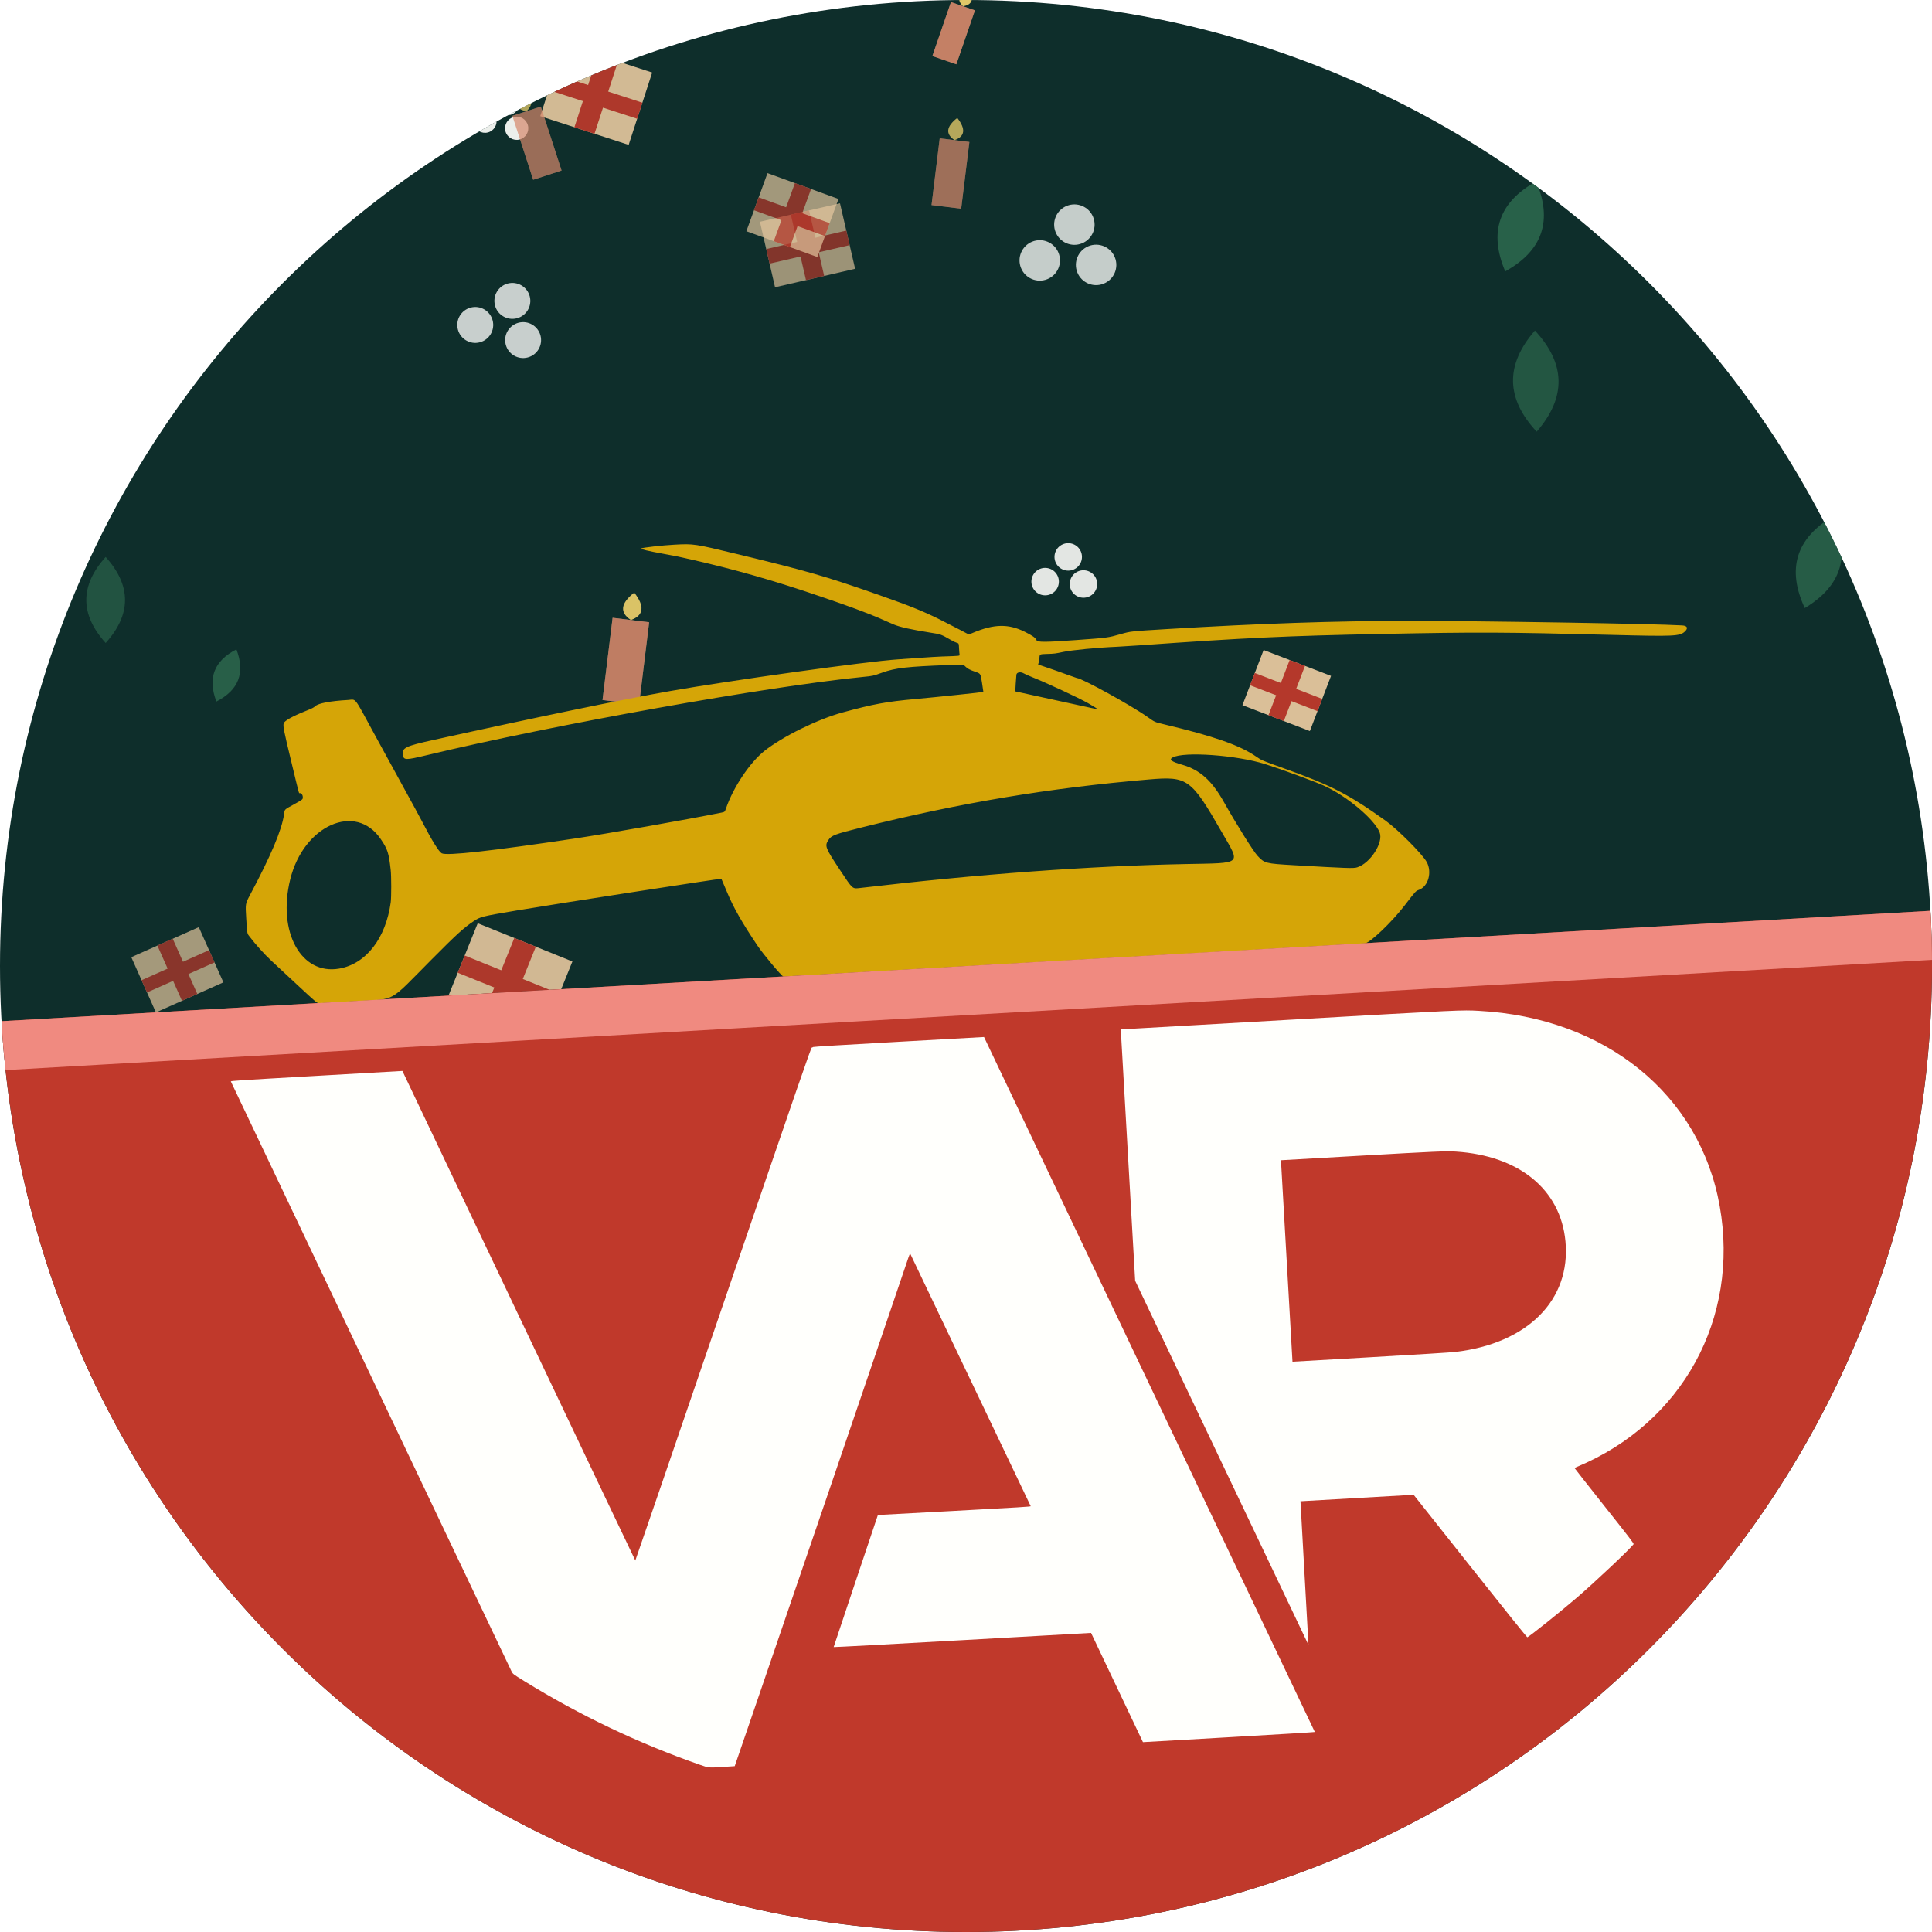
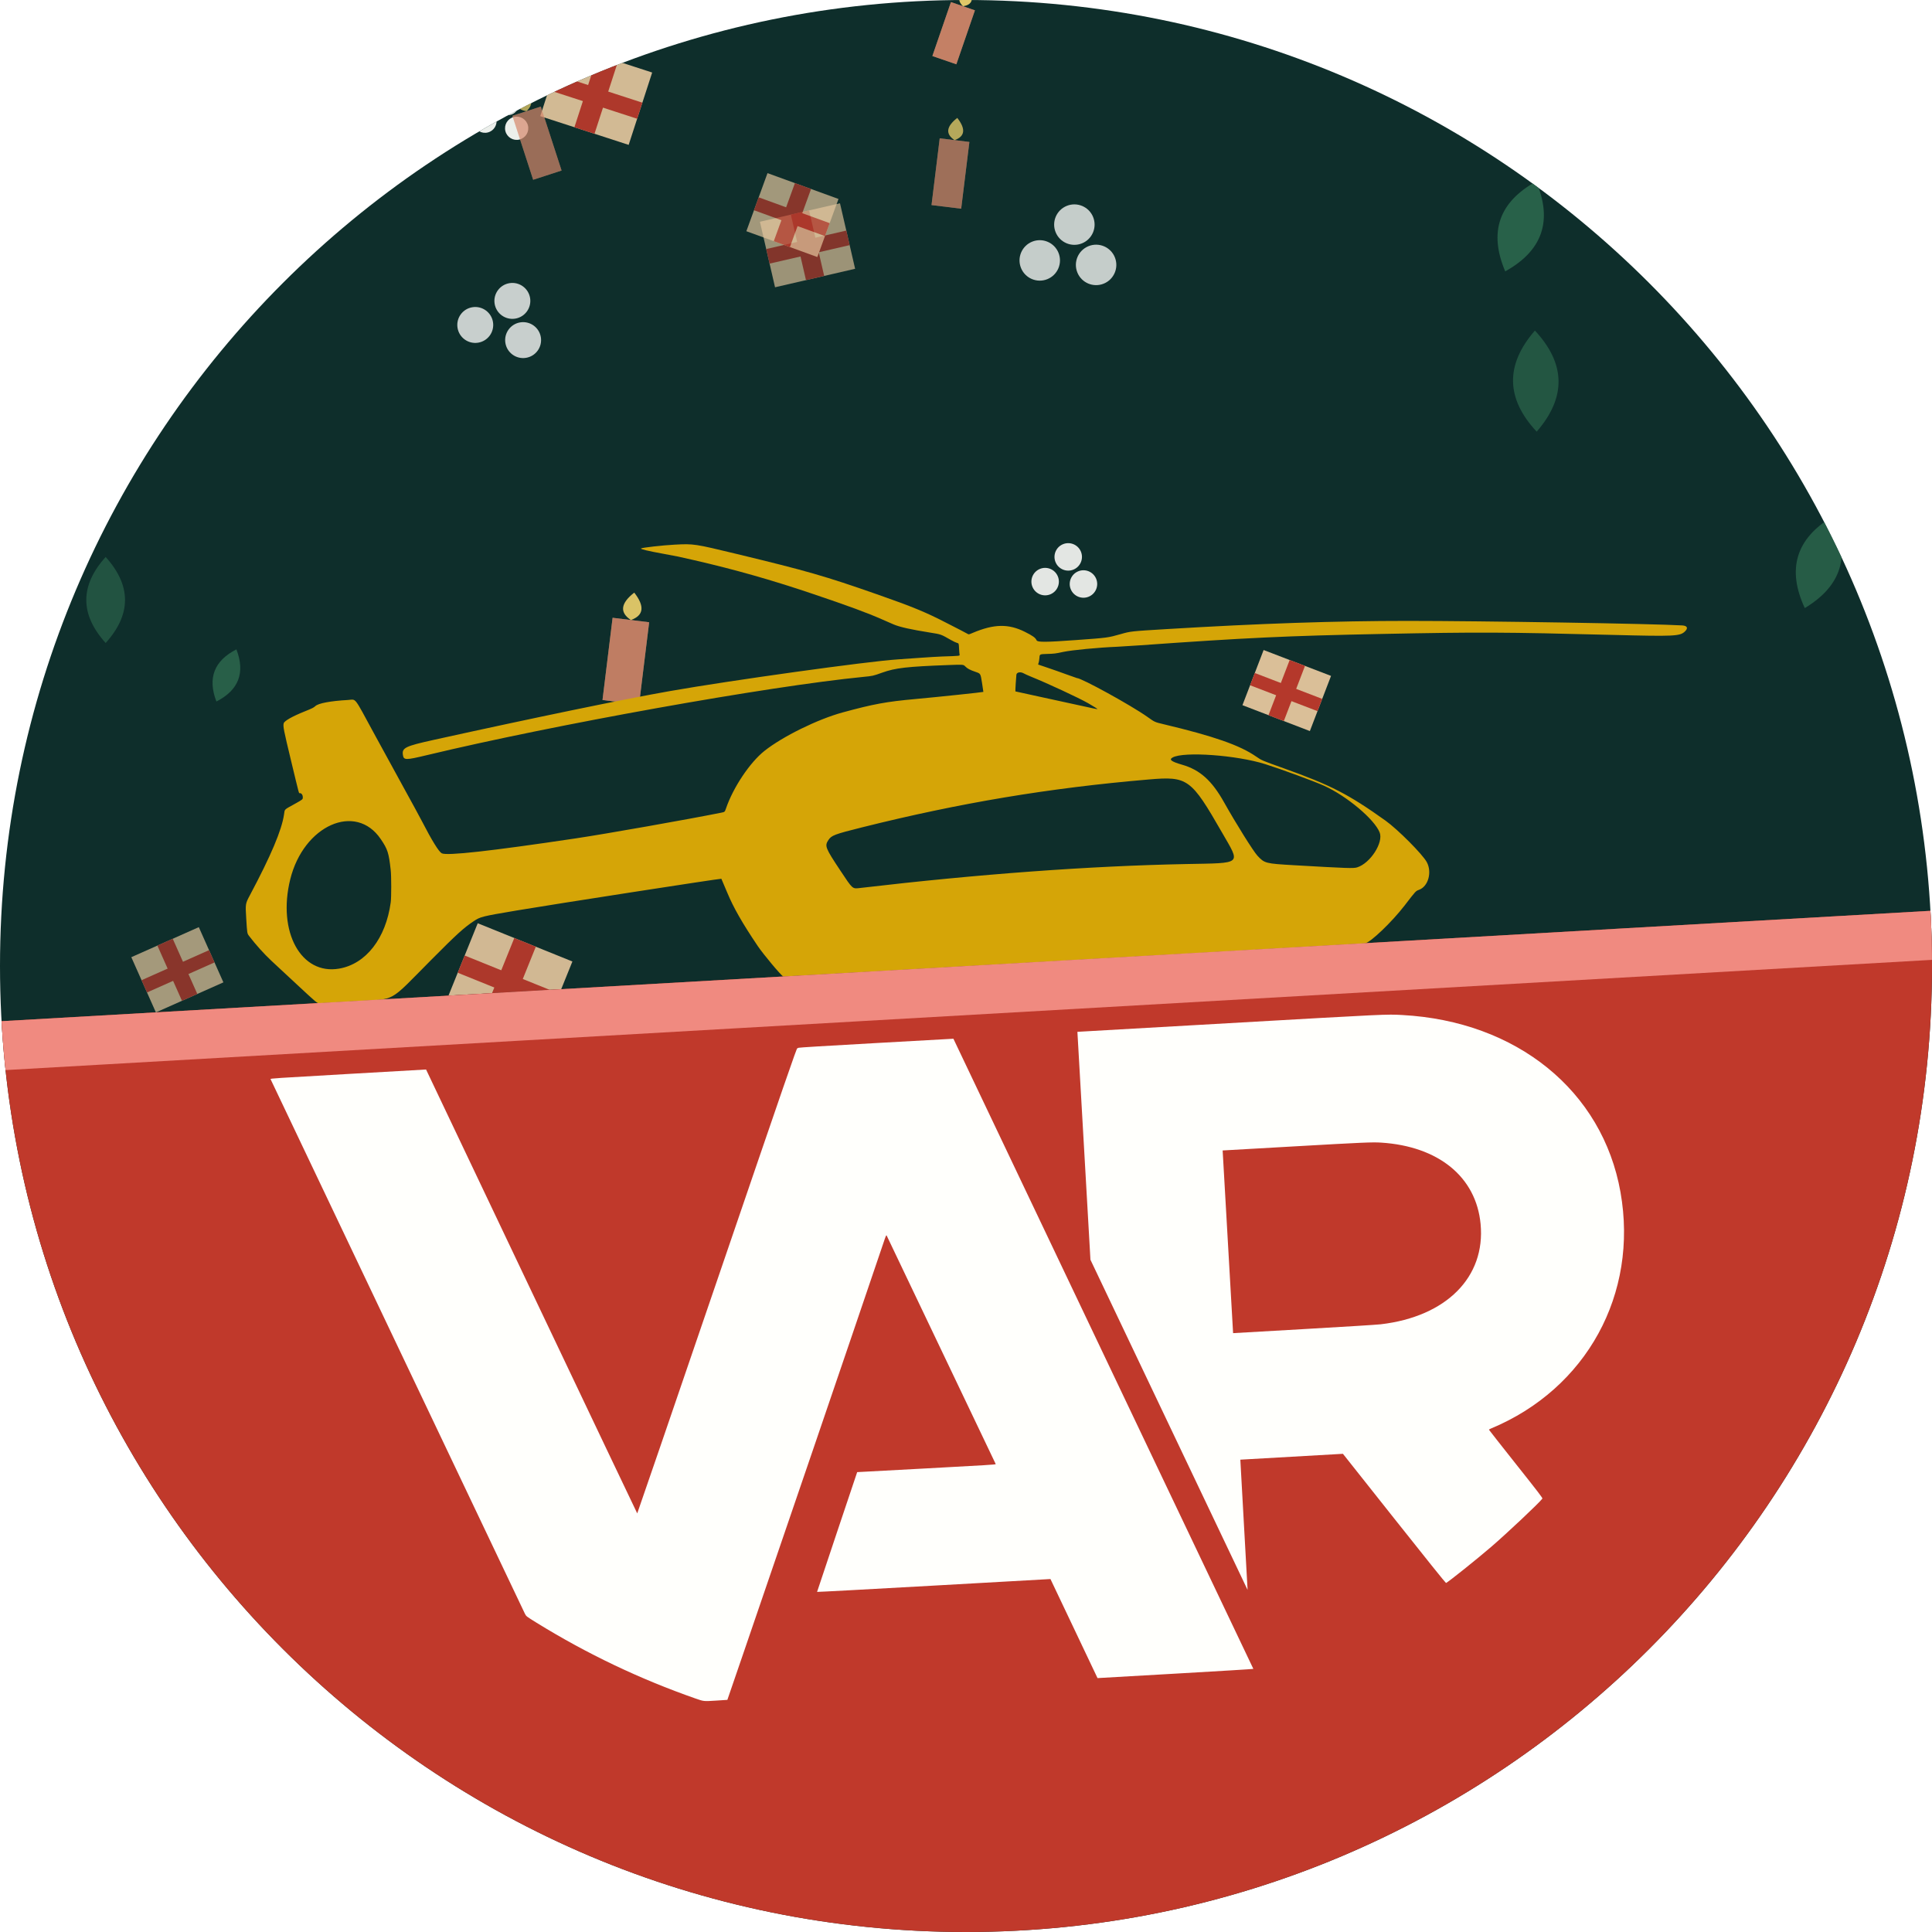
<svg xmlns="http://www.w3.org/2000/svg" viewBox="0 0 512 512" width="512" height="512">
  <defs>
    <clipPath id="e16">
      <circle cx="256" cy="256" r="256" />
    </clipPath>
  </defs>
  <g clip-path="url(#e16)">
    <circle cx="256" cy="256" r="256" fill="#0E2E2B" />
    <defs>
      <clipPath id="o17">
        <rect x="-512" y="-512" width="1536" height="768" transform="rotate(-3.275 256 256)" />
      </clipPath>
    </defs>
    <g clip-path="url(#o17)">
      <g transform="translate(110,11) scale(0.96) rotate(-17)" opacity="0.58">
        <path d="M0,-10 q9,10 0,20 q-9,-10 0,-20" fill="#2E6B4F" />
      </g>
      <g transform="translate(283,66) scale(1.34) rotate(-22)" opacity="0.76">
        <circle cx="-6" cy="0" r="4" fill="#FFFFFC" />
        <circle cx="3" cy="-4" r="4" fill="#FFFFFC" />
        <circle cx="4" cy="5" r="4" fill="#FFFFFC" />
      </g>
      <g transform="translate(133,31) scale(0.77) rotate(-14)" opacity="0.92">
        <circle cx="-6" cy="0" r="4" fill="#FFFFFC" />
        <circle cx="3" cy="-4" r="4" fill="#FFFFFC" />
        <circle cx="4" cy="5" r="4" fill="#FFFFFC" />
      </g>
      <g transform="translate(422,37) scale(0.90) rotate(6)" opacity="0.84">
        <circle cx="-6" cy="0" r="4" fill="#FFFFFC" />
        <circle cx="3" cy="-4" r="4" fill="#FFFFFC" />
        <circle cx="4" cy="5" r="4" fill="#FFFFFC" />
      </g>
      <g transform="translate(28,159) scale(1.14) rotate(0)" opacity="0.62">
        <path d="M0,-10 q9,10 0,20 q-9,-10 0,-20" fill="#2E6B4F" />
      </g>
      <g transform="translate(135,260) scale(1.23) rotate(22)" opacity="0.89">
        <rect x="-11" y="-9" width="22" height="18" fill="#E8C9A0" />
        <rect x="-2.5" y="-9" width="5" height="18" fill="#C0392B" />
        <rect x="-11" y="-1.5" width="22" height="4" fill="#C0392B" />
      </g>
      <g transform="translate(482,149) scale(1.27) rotate(17)" opacity="0.75">
        <path d="M0,-10 q9,10 0,20 q-9,-10 0,-20" fill="#2E6B4F" />
      </g>
      <g transform="translate(214,65) scale(0.99) rotate(-13)" opacity="0.65">
        <rect x="-11" y="-9" width="22" height="18" fill="#E8C9A0" />
        <rect x="-2.5" y="-9" width="5" height="18" fill="#C0392B" />
        <rect x="-11" y="-1.5" width="22" height="4" fill="#C0392B" />
      </g>
      <g transform="translate(25,117) scale(1.35) rotate(1)" opacity="0.81">
        <circle cx="-6" cy="0" r="4" fill="#FFFFFC" />
        <circle cx="3" cy="-4" r="4" fill="#FFFFFC" />
        <circle cx="4" cy="5" r="4" fill="#FFFFFC" />
      </g>
      <g transform="translate(60,179) scale(0.74) rotate(21)" opacity="0.80">
        <path d="M0,-10 q9,10 0,20 q-9,-10 0,-20" fill="#2E6B4F" />
      </g>
      <g transform="translate(133,85) scale(1.19) rotate(-9)" opacity="0.77">
        <circle cx="-6" cy="0" r="4" fill="#FFFFFC" />
        <circle cx="3" cy="-4" r="4" fill="#FFFFFC" />
        <circle cx="4" cy="5" r="4" fill="#FFFFFC" />
      </g>
      <g transform="translate(36,-2) scale(0.85) rotate(13)" opacity="0.80">
        <rect x="-4" y="-8" width="8" height="18" fill="#E8C9A0" />
        <rect x="-4" y="-8" width="8" height="18" fill="#C0392B" opacity=".45" />
        <path d="M0,-14 q4,4 0,6 q-4,-2 0,-6" fill="#F5D76E" />
      </g>
      <g transform="translate(47,257) scale(0.89) rotate(-24)" opacity="0.69">
        <rect x="-11" y="-9" width="22" height="18" fill="#E8C9A0" />
        <rect x="-2.5" y="-9" width="5" height="18" fill="#C0392B" />
        <rect x="-11" y="-1.5" width="22" height="4" fill="#C0392B" />
      </g>
      <g transform="translate(475,263) scale(1.18) rotate(23)" opacity="0.56">
        <circle cx="-6" cy="0" r="4" fill="#FFFFFC" />
        <circle cx="3" cy="-4" r="4" fill="#FFFFFC" />
        <circle cx="4" cy="5" r="4" fill="#FFFFFC" />
      </g>
      <g transform="translate(158,25) scale(1.12) rotate(18)" opacity="0.90">
        <rect x="-11" y="-9" width="22" height="18" fill="#E8C9A0" />
        <rect x="-2.5" y="-9" width="5" height="18" fill="#C0392B" />
        <rect x="-11" y="-1.5" width="22" height="4" fill="#C0392B" />
      </g>
      <g transform="translate(142,37) scale(0.99) rotate(-18)" opacity="0.70">
        <rect x="-4" y="-8" width="8" height="18" fill="#E8C9A0" />
        <rect x="-4" y="-8" width="8" height="18" fill="#C0392B" opacity=".45" />
        <path d="M0,-14 q4,4 0,6 q-4,-2 0,-6" fill="#F5D76E" />
      </g>
      <g transform="translate(163,-17) scale(0.73) rotate(-17)" opacity="0.86">
        <circle cx="-6" cy="0" r="4" fill="#FFFFFC" />
        <circle cx="3" cy="-4" r="4" fill="#FFFFFC" />
        <circle cx="4" cy="5" r="4" fill="#FFFFFC" />
      </g>
      <g transform="translate(530,149) scale(0.99) rotate(-15)" opacity="0.92">
        <rect x="-11" y="-9" width="22" height="18" fill="#E8C9A0" />
        <rect x="-2.5" y="-9" width="5" height="18" fill="#C0392B" />
        <rect x="-11" y="-1.5" width="22" height="4" fill="#C0392B" />
      </g>
      <g transform="translate(13,-4) scale(0.81) rotate(9)" opacity="0.61">
        <rect x="-11" y="-9" width="22" height="18" fill="#E8C9A0" />
        <rect x="-2.5" y="-9" width="5" height="18" fill="#C0392B" />
        <rect x="-11" y="-1.5" width="22" height="4" fill="#C0392B" />
      </g>
      <g transform="translate(282,152) scale(0.91) rotate(-23)" opacity="0.88">
        <circle cx="-6" cy="0" r="4" fill="#FFFFFC" />
        <circle cx="3" cy="-4" r="4" fill="#FFFFFC" />
        <circle cx="4" cy="5" r="4" fill="#FFFFFC" />
      </g>
      <g transform="translate(407,101) scale(1.34) rotate(-1)" opacity="0.65">
        <path d="M0,-10 q9,10 0,20 q-9,-10 0,-20" fill="#2E6B4F" />
      </g>
      <g transform="translate(252,45) scale(0.99) rotate(7)" opacity="0.72">
        <rect x="-4" y="-8" width="8" height="18" fill="#E8C9A0" />
        <rect x="-4" y="-8" width="8" height="18" fill="#C0392B" opacity=".45" />
        <path d="M0,-14 q4,4 0,6 q-4,-2 0,-6" fill="#F5D76E" />
      </g>
      <g transform="translate(255,-11) scale(0.87) rotate(-13)" opacity="0.63">
        <rect x="-4" y="-8" width="8" height="18" fill="#E8C9A0" />
        <rect x="-4" y="-8" width="8" height="18" fill="#C0392B" opacity=".45" />
        <path d="M0,-14 q4,4 0,6 q-4,-2 0,-6" fill="#F5D76E" />
      </g>
      <g transform="translate(210,57) scale(0.91) rotate(20)" opacity="0.68">
        <rect x="-11" y="-9" width="22" height="18" fill="#E8C9A0" />
        <rect x="-2.5" y="-9" width="5" height="18" fill="#C0392B" />
        <rect x="-11" y="-1.5" width="22" height="4" fill="#C0392B" />
      </g>
      <g transform="translate(527,99) scale(1.29) rotate(8)" opacity="0.87">
        <rect x="-11" y="-9" width="22" height="18" fill="#E8C9A0" />
        <rect x="-2.5" y="-9" width="5" height="18" fill="#C0392B" />
        <rect x="-11" y="-1.5" width="22" height="4" fill="#C0392B" />
      </g>
      <g transform="translate(253,8) scale(0.84) rotate(19)" opacity="0.91">
        <rect x="-4" y="-8" width="8" height="18" fill="#E8C9A0" />
        <rect x="-4" y="-8" width="8" height="18" fill="#C0392B" opacity=".45" />
        <path d="M0,-14 q4,4 0,6 q-4,-2 0,-6" fill="#F5D76E" />
      </g>
      <g transform="translate(166,174) scale(1.22) rotate(7)" opacity="0.88">
        <rect x="-4" y="-8" width="8" height="18" fill="#E8C9A0" />
        <rect x="-4" y="-8" width="8" height="18" fill="#C0392B" opacity=".45" />
        <path d="M0,-14 q4,4 0,6 q-4,-2 0,-6" fill="#F5D76E" />
      </g>
      <g transform="translate(341,183) scale(0.87) rotate(21)" opacity="0.93">
        <rect x="-11" y="-9" width="22" height="18" fill="#E8C9A0" />
        <rect x="-2.5" y="-9" width="5" height="18" fill="#C0392B" />
        <rect x="-11" y="-1.5" width="22" height="4" fill="#C0392B" />
      </g>
      <g transform="translate(454,63) scale(1.11) rotate(-15)" opacity="0.71">
        <rect x="-4" y="-8" width="8" height="18" fill="#E8C9A0" />
        <rect x="-4" y="-8" width="8" height="18" fill="#C0392B" opacity=".45" />
        <path d="M0,-14 q4,4 0,6 q-4,-2 0,-6" fill="#F5D76E" />
      </g>
      <g transform="translate(403,60) scale(1.26) rotate(19)" opacity="0.83">
        <path d="M0,-10 q9,10 0,20 q-9,-10 0,-20" fill="#2E6B4F" />
      </g>
    </g>
    <defs>
      <clipPath id="f18">
        <rect x="-512" y="256" width="1536" height="1024" transform="rotate(-3.275 256 256)" />
      </clipPath>
    </defs>
    <g clip-path="url(#f18)">
      <g transform="rotate(-3.275 256 256)">
        <g transform="translate(0,256)">
          <rect x="-512" y="0" width="1536" height="1024" fill="#C0392B" />
        </g>
      </g>
    </g>
    <g fill="#D5A507" transform="translate(65.00,144.25) scale(0.382)">
      <path d="M35.7 305.27C27.86 297.99 20 290.67 18.23 289.02C12.94 284.07 7.26 277.76 2.59 271.63C1.3 269.94 1.3 269.94 0.67 259.67C0.04 249.4 0.04 249.4 3.21 243.43C17.85 215.93 25.31 198.26 26.9 187.33C27.45 183.58 26.65 184.36 34.25 180.13C39.92 176.97 39.91 176.98 39.91 175.49C39.91 173.85 39.02 172.61 37.83 172.6C37.11 172.6 37.81 175.22 31.69 149.81C26.64 128.87 26.11 126.2 26.67 124.15C27.12 122.49 32.62 119.37 41.13 115.95C46.53 113.78 47.49 113.3 48.58 112.26C50.67 110.26 58.97 108.69 71.24 107.99C77.19 107.64 74.98 104.81 89.29 131.15C96.15 143.79 105.73 161.29 110.57 170.04C115.41 178.79 120.75 188.62 122.44 191.88C129.48 205.52 134.23 213.21 136.29 214.34C139.72 216.22 170.18 212.83 229.23 204.01C250.02 200.91 306.75 190.88 330.23 186.17C332.66 185.68 332.66 185.68 333.54 183.12C338.5 168.63 350.1 151.3 360.17 143.32C372.8 133.3 397.13 121.34 414.41 116.63C435.84 110.79 444.66 109.17 464.81 107.34C479.81 105.98 511.76 102.62 512.05 102.38C512.08 102.36 511.65 99.49 511.1 96.01C510.1 89.68 510.1 89.68 506.87 88.58C502.65 87.13 501 86.26 499.45 84.67C498.18 83.37 498.18 83.37 487.88 83.75C459.05 84.82 451.08 85.73 441.9 89.01C435.4 91.33 435.45 91.31 428.8 91.97C362.81 98.45 214.12 125.11 126.21 146.21C111.13 149.83 109.91 149.82 109.35 146.09C108.62 141.18 110.96 140.04 130.7 135.68C199.78 120.43 262.82 107.4 294.63 101.81C336.98 94.36 431.41 81.22 452.54 79.84C455.13 79.67 462.05 79.18 467.91 78.75C473.77 78.33 480.74 77.91 483.41 77.82C496.02 77.41 495.76 77.44 495.55 76.49C495.44 76.03 495.28 74.08 495.18 72.17C495.01 68.69 495.01 68.69 493.75 68.38C493.06 68.2 491.24 67.34 489.71 66.47C482.4 62.32 482.87 62.48 475.05 61.23C461.69 59.09 454.17 57.41 449.82 55.59C448.42 55 444.91 53.47 442.02 52.19C431.61 47.57 418.28 42.66 392.8 34.08C364.87 24.67 339.59 17.5 311.76 11.09C299.95 8.37 299.99 8.38 290.21 6.6C279.38 4.63 274.04 3.36 274.55 2.87C275.14 2.3 289.73 0.65 297.88 0.23C311.16 -0.46 311.55 -0.4 341.15 6.74C389.7 18.46 402.15 22.04 437.97 34.58C462.99 43.33 472.02 47.05 486.52 54.55C489.7 56.2 494.13 58.47 496.36 59.59C498.58 60.72 500.74 61.86 501.14 62.13C501.87 62.62 501.89 62.62 504.82 61.38C519.4 55.23 529.43 55.03 540.79 60.69C546.35 63.46 548.17 64.78 548.98 66.6C549.58 67.97 555.31 67.94 575.92 66.45C598.39 64.83 598.39 64.83 607.34 62.29C614.29 60.32 614.14 60.33 639.56 58.79C703.41 54.93 756.26 53.13 806.36 53.13C858.12 53.13 977.54 55.09 996.82 56.26C1000.43 56.48 1001.17 58.14 998.71 60.49C995.29 63.76 991.43 63.94 948.73 62.85C873.08 60.91 856.08 60.83 788.97 62.17C722.22 63.5 694.67 64.8 620.01 70.11C613.86 70.55 607 70.98 604.77 71.07C591.89 71.59 573.5 73.35 567.47 74.64C561.97 75.82 561.32 75.9 556.36 76.04C551.11 76.19 551.11 76.19 550.94 78.75C550.84 80.16 550.57 81.77 550.34 82.33C550.01 83.11 549.99 83.38 550.24 83.47C550.42 83.53 553.42 84.55 556.9 85.72C560.39 86.9 566.25 88.96 569.93 90.32C573.61 91.67 576.74 92.77 576.89 92.77C580.14 92.77 614.7 111.79 625.81 119.69C630.93 123.34 630.93 123.34 636.87 124.75C672.02 133.12 689.95 139.38 701.29 147.24C705.18 149.93 705.18 149.93 720.24 155.31C752.95 166.98 765.35 173.35 790.99 191.66C799.5 197.73 816.67 214.97 819.64 220.42C823.42 227.36 820.75 237.21 814.42 239.63C811.9 240.59 812.26 240.2 804.25 250.61C795.46 262.02 780.6 276.24 776.87 276.82C775.66 277 373.53 299.94 373.25 299.84C371.87 299.33 359.32 284.34 355.46 278.59C344.66 262.51 338.75 252.16 334.39 241.69C332.21 236.45 330.36 232.1 330.28 232.02C329.97 231.71 213.68 249.73 187.97 254.08C164.08 258.12 163.13 258.35 158.5 261.43C151.54 266.06 146.73 270.44 129.11 288.18C98.73 318.77 105.03 315.29 77.25 316.85C63.91 317.61 52.31 318.29 51.48 318.37C49.96 318.52 49.96 318.52 35.7 305.27ZM65.16 294.35C83.73 291.12 97.51 273.39 100.91 248.38C101.38 244.97 101.37 230.17 100.9 226C99.56 213.99 98.8 211.61 94.02 204.55C76.64 178.83 40.43 194.92 31.18 232.47C22.2 268.91 38.7 298.96 65.16 294.35ZM426.51 238.42C508.82 228.76 585.47 223.14 652.64 221.81C692.24 221.03 690.56 222.48 677.71 200.11C656.08 162.43 653.86 160.82 626.75 163.14C557.73 169.02 495.94 179.34 427.86 196.36C408.78 201.13 406.7 201.91 404.56 205.13C401.84 209.25 402.31 210.47 412.79 226.27C421.54 239.45 421.09 239.05 426.51 238.42ZM771.34 224.12C780.47 221.3 789.76 206.88 786.96 199.86C783.31 190.7 764.16 174.62 748.38 167.48C741.64 164.43 718.63 155.97 707.64 152.51C687.74 146.23 651.12 143.59 643.34 147.88C640.63 149.37 642.43 150.74 649.96 152.91C662.3 156.47 670.56 163.87 679.03 178.98C687.23 193.6 699.29 212.89 702.16 215.99C707.1 221.32 707.66 221.47 727.59 222.62C764.71 224.76 768.81 224.9 771.34 224.12ZM591.15 114.24C591.15 114.08 588 112.11 584.82 110.28C578.3 106.55 556.35 96.34 545.07 91.8C543.08 91 540.82 89.97 540.03 89.52C537.82 88.26 535.19 88.74 534.96 90.44C534.72 92.22 534.14 101.92 534.27 102.04C534.33 102.09 541.55 103.67 550.3 105.55C559.05 107.43 571.61 110.17 578.21 111.63C589.8 114.19 591.15 114.47 591.15 114.24Z" fill-rule="evenodd" />
    </g>
    <g transform="translate(256,256) rotate(-3.275)">
      <rect x="-614.4" y="0" width="1228.8" height="13" fill="#F08A80" />
    </g>
    <g transform="rotate(-3.275 256 256)">
      <defs>
        <clipPath id="wc19">
          <circle cx="256" cy="256" r="249.00" />
        </clipPath>
      </defs>
      <g clip-path="url(#wc19)">
-         <g fill="#FFFFFC" transform="translate(59.73,275.00) scale(0.39253)">
+         <g fill="#FFFFFC" transform="translate(70.26,275.00) scale(0.35591)">
          <path d="M289.74 479.69C249.1 462.82 211.02 441.92 174.82 416.64C167.25 411.34 167.25 411.34 166.37 409.23C162.93 400.93 0.18 1.51 0.07 1.11C-0.06 0.62 2.84 0.59 58.01 0.59L116.09 0.59L185.06 170.03C222.99 263.22 254.1 339.51 254.19 339.56C254.28 339.61 285.4 263.37 323.34 170.12C384.28 20.39 392.41 0.59 392.96 0.59C393.29 0.59 393.7 0.46 393.87 0.29C394.06 0.1 413.57 0.02 451.79 0.07L509.42 0.15L544.76 86.85C564.2 134.53 608.31 242.75 642.78 327.34C677.26 411.92 705.52 481.23 705.59 481.35C705.67 481.47 679.54 481.57 647.54 481.57L589.35 481.57L573.97 443.75L558.58 405.93L471.57 405.85C423.71 405.81 384.55 405.68 384.54 405.56C384.54 405.44 392.39 385.74 402 361.78L419.45 318.23L471.2 318.41C515.7 318.56 522.93 318.53 522.79 318.17C522.7 317.94 506.67 278.74 487.17 231.05C467.67 183.37 451.59 144.02 451.43 143.62C451.18 142.97 450.83 143.66 448.49 149.51C443.95 160.87 401.02 266.69 388.38 297.7C381.77 313.92 368.25 347.1 358.35 371.42C348.45 395.75 334.26 430.59 326.81 448.84L313.26 482.01L304.45 482.08C295.64 482.14 295.64 482.14 289.74 479.69ZM816.71 375.56L781.33 325.28L743.07 325.27L704.81 325.27L704.73 373.84L704.66 422.41L653.27 296.34L601.89 170.27L601.89 85.28L601.89 0.29L714.76 0.3C833.83 0.3 832.21 0.29 844 1.6C928.95 11.07 989.75 66.44 998.79 142.58C1007.87 219.03 965.21 287.28 892.44 312.78C891.58 313.08 890.89 313.43 890.89 313.56C890.89 313.69 899.25 325.68 909.48 340.21C925.33 362.72 928.01 366.68 927.69 367.07C925.15 370.14 900.18 391.1 887.5 400.82C876.27 409.42 854.38 424.97 852.46 425.7C852.24 425.79 838.37 406.35 816.71 375.56ZM814.95 230.6C864.01 227.69 894.92 200 893.44 160.28C892.13 125.15 865.53 100.73 822.91 95.56C816.39 94.77 809.35 94.67 758.26 94.67L704.81 94.66L704.81 162.78L704.81 230.91L757.37 230.9C789.22 230.9 811.91 230.78 814.95 230.6Z" fill-rule="evenodd" />
        </g>
      </g>
    </g>
  </g>
</svg>
